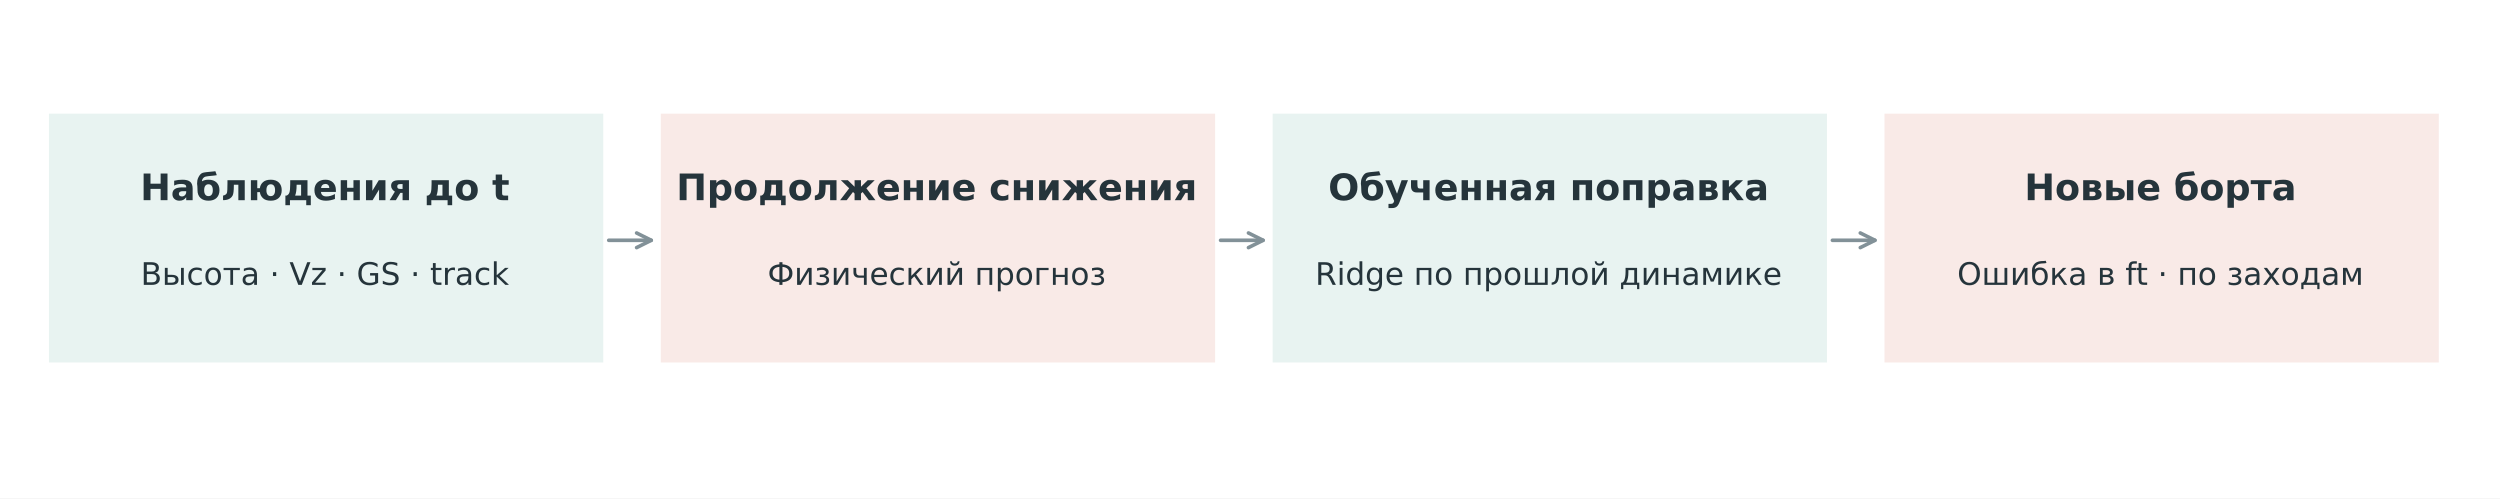
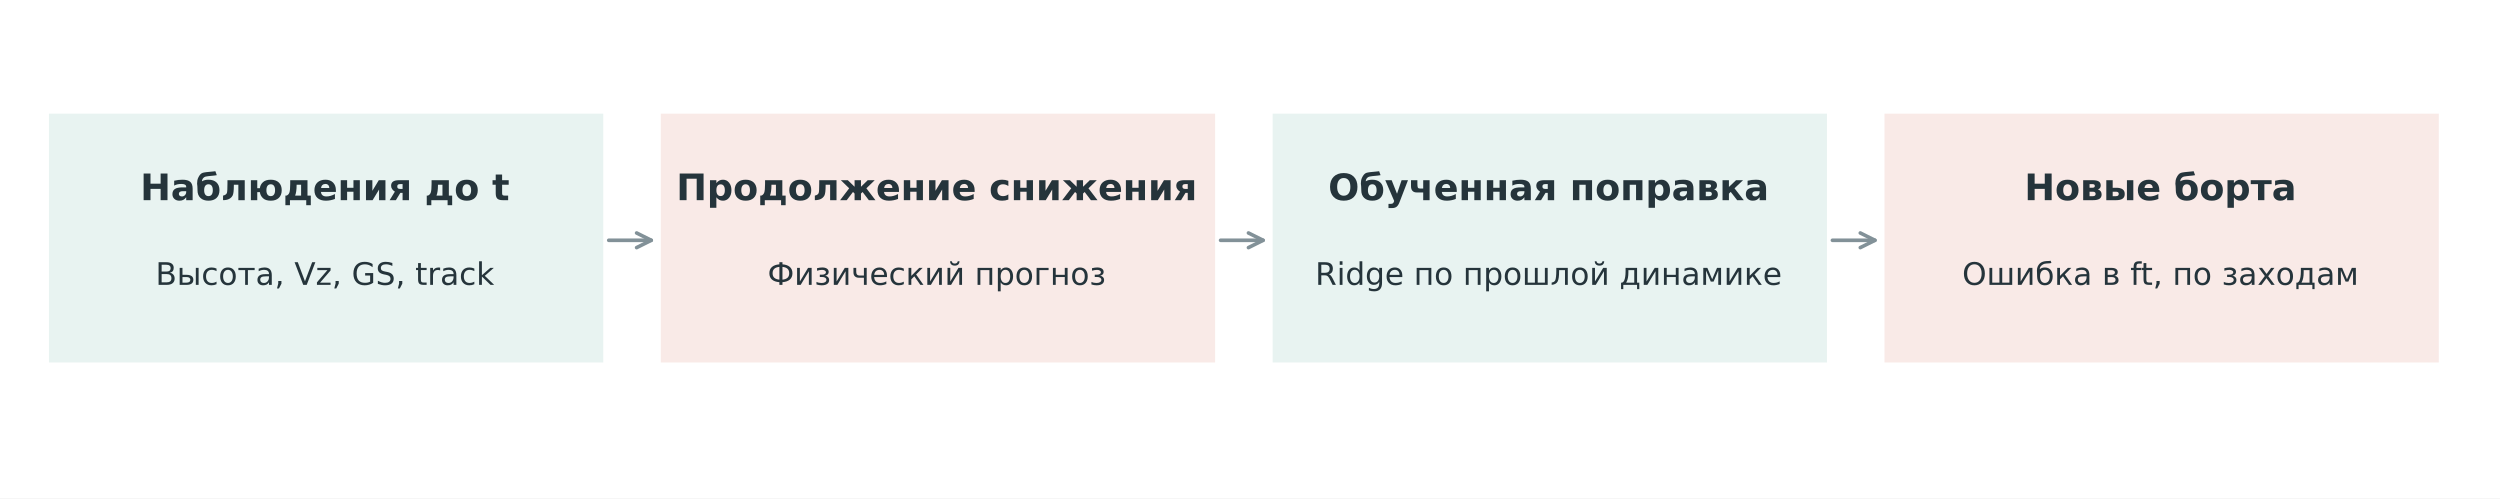
<svg xmlns="http://www.w3.org/2000/svg" xmlns:xlink="http://www.w3.org/1999/xlink" width="684pt" height="136.368pt" viewBox="0 0 684 136.368" version="1.1">
  <defs>
    <style type="text/css">*{stroke-linejoin: round; stroke-linecap: butt}</style>
  </defs>
  <g id="figure_1">
    <g id="patch_1">
      <path d="M 0 136.368 L 684 136.368 L 684 0 L 0 0 z " style="fill: #ffffff" />
    </g>
    <g id="axes_1">
      <g id="patch_2">
        <path d="M 13.896 98.676 L 164.556 98.676 L 164.556 31.594 L 13.896 31.594 z " clip-path="url(#p827871095e)" style="fill: #e8f3f1; stroke: #e8f3f1; stroke-linejoin: miter" />
      </g>
      <g id="patch_3">
        <path d="M 181.296 98.676 L 331.956 98.676 L 331.956 31.594 L 181.296 31.594 z " clip-path="url(#p827871095e)" style="fill: #f9eae7; stroke: #f9eae7; stroke-linejoin: miter" />
      </g>
      <g id="patch_4">
        <path d="M 348.696 98.676 L 499.356 98.676 L 499.356 31.594 L 348.696 31.594 z " clip-path="url(#p827871095e)" style="fill: #e8f3f1; stroke: #e8f3f1; stroke-linejoin: miter" />
      </g>
      <g id="patch_5">
        <path d="M 516.096 98.676 L 666.756 98.676 L 666.756 31.594 L 516.096 31.594 z " clip-path="url(#p827871095e)" style="fill: #f9eae7; stroke: #f9eae7; stroke-linejoin: miter" />
      </g>
      <g id="text_1">
        <g style="fill: #25343b" transform="translate(38.37557 54.76752) scale(0.1 -0.1)">
          <defs>
            <path id="DejaVuSans-Bold-3b1" d="M 588 4666 L 1791 4666 L 1791 2888 L 3566 2888 L 3566 4666 L 4769 4666 L 4769 0 L 3566 0 L 3566 1978 L 1791 1978 L 1791 0 L 588 0 L 588 4666 z " transform="scale(0.015625)" />
            <path id="DejaVuSans-Bold-3c4" d="M 2106 1575 Q 1756 1575 1579 1456 Q 1403 1338 1403 1106 Q 1403 894 1545 773 Q 1688 653 1941 653 Q 2256 653 2472 879 Q 2688 1106 2688 1447 L 2688 1575 L 2106 1575 z M 3816 1997 L 3816 0 L 2688 0 L 2688 519 Q 2463 200 2181 54 Q 1900 -91 1497 -91 Q 953 -91 614 226 Q 275 544 275 1050 Q 275 1666 698 1953 Q 1122 2241 2028 2241 L 2688 2241 L 2688 2328 Q 2688 2594 2478 2717 Q 2269 2841 1825 2841 Q 1466 2841 1156 2769 Q 847 2697 581 2553 L 581 3406 Q 941 3494 1303 3539 Q 1666 3584 2028 3584 Q 2975 3584 3395 3211 Q 3816 2838 3816 1997 z " transform="scale(0.015625)" />
            <path id="DejaVuSans-Bold-3c5" d="M 344 1941 L 322 2463 Q 275 2672 275 2881 Q 275 3494 456 3894 Q 791 4631 1238 4781 Q 1606 4909 3141 5031 Q 3297 5044 3475 5072 L 3725 4378 Q 3488 4316 2269 4209 Q 1734 4163 1516 4013 Q 1153 3766 1125 3300 Q 1584 3584 2275 3584 Q 3178 3584 3686 3096 Q 4194 2609 4194 1747 Q 4194 884 3687 396 Q 3181 -91 2275 -91 Q 1369 -91 858 396 Q 347 884 347 1747 Q 347 1866 344 1941 z M 2272 2784 Q 1903 2784 1708 2517 Q 1513 2250 1513 1747 Q 1513 1244 1708 976 Q 1903 709 2272 709 Q 2641 709 2834 976 Q 3028 1244 3028 1747 Q 3028 2250 2834 2517 Q 2641 2784 2272 2784 z " transform="scale(0.015625)" />
            <path id="DejaVuSans-Bold-3cf" d="M 353 0 L 353 800 Q 906 913 1031 1278 Q 1125 1556 1125 2928 L 1125 3500 L 4150 3500 L 4150 0 L 3031 0 L 3031 2700 L 2244 2700 L 2244 2584 Q 2244 1213 2028 813 Q 1591 0 353 0 z " transform="scale(0.015625)" />
            <path id="DejaVuSans-Bold-3e2" d="M 538 3500 L 1656 3500 L 1656 2097 L 2113 2097 Q 2175 2697 2644 3141 Q 3113 3584 4019 3584 Q 4922 3584 5430 3096 Q 5938 2609 5938 1747 Q 5938 884 5430 396 Q 4922 -91 4019 -91 Q 3113 -91 2644 356 Q 2178 806 2116 1406 L 1656 1406 L 1656 0 L 538 0 L 538 3500 z M 4019 2784 Q 3647 2784 3451 2517 Q 3256 2250 3256 1747 Q 3256 1244 3451 976 Q 3647 709 4019 709 Q 4384 709 4578 976 Q 4772 1244 4772 1747 Q 4772 2250 4578 2517 Q 4384 2784 4019 2784 z " transform="scale(0.015625)" />
            <path id="DejaVuSans-Bold-3c8" d="M 547 800 Q 903 919 1053 1314 Q 1203 1709 1203 2838 L 1203 3500 L 4228 3500 L 4228 800 L 4809 800 L 4809 -884 L 4009 -884 L 4009 0 L 1159 0 L 1159 -884 L 359 -884 L 359 800 L 547 800 z M 3109 2700 L 2322 2700 L 2322 2603 Q 2322 1456 2063 800 L 3109 800 L 3109 2700 z " transform="scale(0.015625)" />
            <path id="DejaVuSans-Bold-3c9" d="M 4031 1759 L 4031 1441 L 1416 1441 Q 1456 1047 1700 850 Q 1944 653 2381 653 Q 2734 653 3104 758 Q 3475 863 3866 1075 L 3866 213 Q 3469 63 3072 -14 Q 2675 -91 2278 -91 Q 1328 -91 801 392 Q 275 875 275 1747 Q 275 2603 792 3093 Q 1309 3584 2216 3584 Q 3041 3584 3536 3087 Q 4031 2591 4031 1759 z M 2881 2131 Q 2881 2450 2695 2645 Q 2509 2841 2209 2841 Q 1884 2841 1681 2658 Q 1478 2475 1428 2131 L 2881 2131 z " transform="scale(0.015625)" />
            <path id="DejaVuSans-Bold-3d1" d="M 538 3500 L 1656 3500 L 1656 2169 L 2766 2169 L 2766 3500 L 3884 3500 L 3884 0 L 2766 0 L 2766 1478 L 1656 1478 L 1656 0 L 538 0 L 538 3500 z " transform="scale(0.015625)" />
            <path id="DejaVuSans-Bold-3cc" d="M 3947 3500 L 3947 0 L 2828 0 L 2828 1863 L 1700 0 L 538 0 L 538 3500 L 1656 3500 L 1656 1638 L 2784 3500 L 3947 3500 z " transform="scale(0.015625)" />
            <path id="DejaVuSans-Bold-3e3" d="M 1528 2394 Q 1528 2169 1651 2069 Q 1775 1969 2059 1969 L 2463 1969 L 2463 2816 L 2059 2816 Q 1775 2816 1651 2719 Q 1528 2622 1528 2394 z M 197 0 L 1113 1497 Q 847 1650 650 1917 Q 453 2184 453 2516 Q 453 3013 789 3256 Q 1125 3500 1878 3500 L 3581 3500 L 3581 0 L 2463 0 L 2463 1278 L 2069 1278 L 1288 0 L 197 0 z " transform="scale(0.015625)" />
            <path id="DejaVuSans-Bold-3" transform="scale(0.015625)" />
            <path id="DejaVuSans-Bold-3d2" d="M 2203 2784 Q 1831 2784 1636 2517 Q 1441 2250 1441 1747 Q 1441 1244 1636 976 Q 1831 709 2203 709 Q 2569 709 2762 976 Q 2956 1244 2956 1747 Q 2956 2250 2762 2517 Q 2569 2784 2203 2784 z M 2203 3584 Q 3106 3584 3614 3096 Q 4122 2609 4122 1747 Q 4122 884 3614 396 Q 3106 -91 2203 -91 Q 1297 -91 786 396 Q 275 884 275 1747 Q 275 2609 786 3096 Q 1297 3584 2203 3584 z " transform="scale(0.015625)" />
            <path id="DejaVuSans-Bold-57" d="M 1759 4494 L 1759 3500 L 2913 3500 L 2913 2700 L 1759 2700 L 1759 1216 Q 1759 972 1856 886 Q 1953 800 2241 800 L 2816 800 L 2816 0 L 1856 0 Q 1194 0 917 276 Q 641 553 641 1216 L 641 2700 L 84 2700 L 84 3500 L 641 3500 L 641 4494 L 1759 4494 z " transform="scale(0.015625)" />
          </defs>
          <use xlink:href="#DejaVuSans-Bold-3b1" />
          <use xlink:href="#DejaVuSans-Bold-3c4" transform="translate(83.6875 0)" />
          <use xlink:href="#DejaVuSans-Bold-3c5" transform="translate(151.1719 0)" />
          <use xlink:href="#DejaVuSans-Bold-3cf" transform="translate(221 0)" />
          <use xlink:href="#DejaVuSans-Bold-3e2" transform="translate(294.25 0)" />
          <use xlink:href="#DejaVuSans-Bold-3c8" transform="translate(391.4688 0)" />
          <use xlink:href="#DejaVuSans-Bold-3c9" transform="translate(472.2344 0)" />
          <use xlink:href="#DejaVuSans-Bold-3d1" transform="translate(540.0625 0)" />
          <use xlink:href="#DejaVuSans-Bold-3cc" transform="translate(609.1562 0)" />
          <use xlink:href="#DejaVuSans-Bold-3e3" transform="translate(679.2188 0)" />
          <use xlink:href="#DejaVuSans-Bold-3" transform="translate(743.4219 0)" />
          <use xlink:href="#DejaVuSans-Bold-3c8" transform="translate(778.2344 0)" />
          <use xlink:href="#DejaVuSans-Bold-3d2" transform="translate(859 0)" />
          <use xlink:href="#DejaVuSans-Bold-3" transform="translate(927.7031 0)" />
          <use xlink:href="#DejaVuSans-Bold-57" transform="translate(962.5156 0)" />
        </g>
      </g>
      <g id="text_2">
-         <g style="fill: #25343b" transform="translate(38.50147 77.94144) scale(0.085 -0.085)">
+         <g style="fill: #25343b" transform="translate(42.55358 77.94144) scale(0.085 -0.085)">
          <defs>
            <path id="DejaVuSans-3a6" d="M 1259 2228 L 1259 519 L 2272 519 Q 2781 519 3026 730 Q 3272 941 3272 1375 Q 3272 1813 3026 2020 Q 2781 2228 2272 2228 L 1259 2228 z M 1259 4147 L 1259 2741 L 2194 2741 Q 2656 2741 2882 2914 Q 3109 3088 3109 3444 Q 3109 3797 2882 3972 Q 2656 4147 2194 4147 L 1259 4147 z M 628 4666 L 2241 4666 Q 2963 4666 3353 4366 Q 3744 4066 3744 3513 Q 3744 3084 3544 2831 Q 3344 2578 2956 2516 Q 3422 2416 3680 2098 Q 3938 1781 3938 1306 Q 3938 681 3513 340 Q 3088 0 2303 0 L 628 0 L 628 4666 z " transform="scale(0.015625)" />
            <path id="DejaVuSans-3df" d="M 3909 3500 L 4484 3500 L 4484 0 L 3909 0 L 3909 3500 z M 4197 3584 L 4197 3584 z M 2781 1038 Q 2781 1319 2576 1466 Q 2372 1613 1978 1613 L 1159 1613 L 1159 459 L 1978 459 Q 2372 459 2576 607 Q 2781 756 2781 1038 z M 581 3500 L 1159 3500 L 1159 2072 L 2003 2072 Q 2672 2072 3033 1817 Q 3394 1563 3394 1038 Q 3394 513 3033 256 Q 2672 0 2003 0 L 581 0 L 581 3500 z " transform="scale(0.015625)" />
            <path id="DejaVuSans-3d5" d="M 3122 3366 L 3122 2828 Q 2878 2963 2633 3030 Q 2388 3097 2138 3097 Q 1578 3097 1268 2742 Q 959 2388 959 1747 Q 959 1106 1268 751 Q 1578 397 2138 397 Q 2388 397 2633 464 Q 2878 531 3122 666 L 3122 134 Q 2881 22 2623 -34 Q 2366 -91 2075 -91 Q 1284 -91 818 406 Q 353 903 353 1747 Q 353 2603 823 3093 Q 1294 3584 2113 3584 Q 2378 3584 2631 3529 Q 2884 3475 3122 3366 z " transform="scale(0.015625)" />
            <path id="DejaVuSans-3d2" d="M 1959 3097 Q 1497 3097 1228 2736 Q 959 2375 959 1747 Q 959 1119 1226 758 Q 1494 397 1959 397 Q 2419 397 2687 759 Q 2956 1122 2956 1747 Q 2956 2369 2687 2733 Q 2419 3097 1959 3097 z M 1959 3584 Q 2709 3584 3137 3096 Q 3566 2609 3566 1747 Q 3566 888 3137 398 Q 2709 -91 1959 -91 Q 1206 -91 779 398 Q 353 888 353 1747 Q 353 2609 779 3096 Q 1206 3584 1959 3584 z " transform="scale(0.015625)" />
            <path id="DejaVuSans-3d6" d="M 188 3500 L 3541 3500 L 3541 3041 L 2147 3041 L 2147 0 L 1581 0 L 1581 3041 L 188 3041 L 188 3500 z " transform="scale(0.015625)" />
            <path id="DejaVuSans-3c4" d="M 2194 1759 Q 1497 1759 1228 1600 Q 959 1441 959 1056 Q 959 750 1161 570 Q 1363 391 1709 391 Q 2188 391 2477 730 Q 2766 1069 2766 1631 L 2766 1759 L 2194 1759 z M 3341 1997 L 3341 0 L 2766 0 L 2766 531 Q 2569 213 2275 61 Q 1981 -91 1556 -91 Q 1019 -91 701 211 Q 384 513 384 1019 Q 384 1609 779 1909 Q 1175 2209 1959 2209 L 2766 2209 L 2766 2266 Q 2766 2663 2505 2880 Q 2244 3097 1772 3097 Q 1472 3097 1187 3025 Q 903 2953 641 2809 L 641 3341 Q 956 3463 1253 3523 Q 1550 3584 1831 3584 Q 2591 3584 2966 3190 Q 3341 2797 3341 1997 z " transform="scale(0.015625)" />
+             <path id="DejaVuSans-f" d="M 750 794 L 1409 794 L 1409 256 L 897 -744 L 494 -744 L 750 256 L 750 794 z " transform="scale(0.015625)" />
            <path id="DejaVuSans-3" transform="scale(0.015625)" />
-             <path id="DejaVuSans-79" d="M 684 2619 L 1344 2619 L 1344 1825 L 684 1825 L 684 2619 z " transform="scale(0.015625)" />
            <path id="DejaVuSans-39" d="M 1831 0 L 50 4666 L 709 4666 L 2188 738 L 3669 4666 L 4325 4666 L 2547 0 L 1831 0 z " transform="scale(0.015625)" />
            <path id="DejaVuSans-5d" d="M 353 3500 L 3084 3500 L 3084 2975 L 922 459 L 3084 459 L 3084 0 L 275 0 L 275 525 L 2438 3041 L 353 3041 L 353 3500 z " transform="scale(0.015625)" />
            <path id="DejaVuSans-2a" d="M 3809 666 L 3809 1919 L 2778 1919 L 2778 2438 L 4434 2438 L 4434 434 Q 4069 175 3628 42 Q 3188 -91 2688 -91 Q 1594 -91 976 548 Q 359 1188 359 2328 Q 359 3472 976 4111 Q 1594 4750 2688 4750 Q 3144 4750 3555 4637 Q 3966 4525 4313 4306 L 4313 3634 Q 3963 3931 3569 4081 Q 3175 4231 2741 4231 Q 1884 4231 1454 3753 Q 1025 3275 1025 2328 Q 1025 1384 1454 906 Q 1884 428 2741 428 Q 3075 428 3337 486 Q 3600 544 3809 666 z " transform="scale(0.015625)" />
            <path id="DejaVuSans-36" d="M 3425 4513 L 3425 3897 Q 3066 4069 2747 4153 Q 2428 4238 2131 4238 Q 1616 4238 1336 4038 Q 1056 3838 1056 3469 Q 1056 3159 1242 3001 Q 1428 2844 1947 2747 L 2328 2669 Q 3034 2534 3370 2195 Q 3706 1856 3706 1288 Q 3706 609 3251 259 Q 2797 -91 1919 -91 Q 1588 -91 1214 -16 Q 841 59 441 206 L 441 856 Q 825 641 1194 531 Q 1563 422 1919 422 Q 2459 422 2753 634 Q 3047 847 3047 1241 Q 3047 1584 2836 1778 Q 2625 1972 2144 2069 L 1759 2144 Q 1053 2284 737 2584 Q 422 2884 422 3419 Q 422 4038 858 4394 Q 1294 4750 2059 4750 Q 2388 4750 2728 4690 Q 3069 4631 3425 4513 z " transform="scale(0.015625)" />
            <path id="DejaVuSans-57" d="M 1172 4494 L 1172 3500 L 2356 3500 L 2356 3053 L 1172 3053 L 1172 1153 Q 1172 725 1289 603 Q 1406 481 1766 481 L 2356 481 L 2356 0 L 1766 0 Q 1100 0 847 248 Q 594 497 594 1153 L 594 3053 L 172 3053 L 172 3500 L 594 3500 L 594 4494 L 1172 4494 z " transform="scale(0.015625)" />
            <path id="DejaVuSans-55" d="M 2631 2963 Q 2534 3019 2420 3045 Q 2306 3072 2169 3072 Q 1681 3072 1420 2755 Q 1159 2438 1159 1844 L 1159 0 L 581 0 L 581 3500 L 1159 3500 L 1159 2956 Q 1341 3275 1631 3429 Q 1922 3584 2338 3584 Q 2397 3584 2469 3576 Q 2541 3569 2628 3553 L 2631 2963 z " transform="scale(0.015625)" />
            <path id="DejaVuSans-44" d="M 2194 1759 Q 1497 1759 1228 1600 Q 959 1441 959 1056 Q 959 750 1161 570 Q 1363 391 1709 391 Q 2188 391 2477 730 Q 2766 1069 2766 1631 L 2766 1759 L 2194 1759 z M 3341 1997 L 3341 0 L 2766 0 L 2766 531 Q 2569 213 2275 61 Q 1981 -91 1556 -91 Q 1019 -91 701 211 Q 384 513 384 1019 Q 384 1609 779 1909 Q 1175 2209 1959 2209 L 2766 2209 L 2766 2266 Q 2766 2663 2505 2880 Q 2244 3097 1772 3097 Q 1472 3097 1187 3025 Q 903 2953 641 2809 L 641 3341 Q 956 3463 1253 3523 Q 1550 3584 1831 3584 Q 2591 3584 2966 3190 Q 3341 2797 3341 1997 z " transform="scale(0.015625)" />
            <path id="DejaVuSans-46" d="M 3122 3366 L 3122 2828 Q 2878 2963 2633 3030 Q 2388 3097 2138 3097 Q 1578 3097 1268 2742 Q 959 2388 959 1747 Q 959 1106 1268 751 Q 1578 397 2138 397 Q 2388 397 2633 464 Q 2878 531 3122 666 L 3122 134 Q 2881 22 2623 -34 Q 2366 -91 2075 -91 Q 1284 -91 818 406 Q 353 903 353 1747 Q 353 2603 823 3093 Q 1294 3584 2113 3584 Q 2378 3584 2631 3529 Q 2884 3475 3122 3366 z " transform="scale(0.015625)" />
            <path id="DejaVuSans-4e" d="M 581 4863 L 1159 4863 L 1159 1991 L 2875 3500 L 3609 3500 L 1753 1863 L 3688 0 L 2938 0 L 1159 1709 L 1159 0 L 581 0 L 581 4863 z " transform="scale(0.015625)" />
          </defs>
          <use xlink:href="#DejaVuSans-3a6" />
          <use xlink:href="#DejaVuSans-3df" transform="translate(68.60938 0)" />
          <use xlink:href="#DejaVuSans-3d5" transform="translate(147.5625 0)" />
          <use xlink:href="#DejaVuSans-3d2" transform="translate(202.5469 0)" />
          <use xlink:href="#DejaVuSans-3d6" transform="translate(263.7344 0)" />
          <use xlink:href="#DejaVuSans-3c4" transform="translate(321.9844 0)" />
-           <use xlink:href="#DejaVuSans-3" transform="translate(383.2656 0)" />
-           <use xlink:href="#DejaVuSans-79" transform="translate(415.0469 0)" />
-           <use xlink:href="#DejaVuSans-3" transform="translate(446.8281 0)" />
-           <use xlink:href="#DejaVuSans-39" transform="translate(478.6094 0)" />
-           <use xlink:href="#DejaVuSans-5d" transform="translate(547.0156 0)" />
+           <use xlink:href="#DejaVuSans-f" transform="translate(383.2656 0)" />
+           <use xlink:href="#DejaVuSans-3" transform="translate(415.0469 0)" />
+           <use xlink:href="#DejaVuSans-39" transform="translate(446.8281 0)" />
+           <use xlink:href="#DejaVuSans-5d" transform="translate(515.2344 0)" />
+           <use xlink:href="#DejaVuSans-f" transform="translate(567.7188 0)" />
          <use xlink:href="#DejaVuSans-3" transform="translate(599.5 0)" />
-           <use xlink:href="#DejaVuSans-79" transform="translate(631.2812 0)" />
-           <use xlink:href="#DejaVuSans-3" transform="translate(663.0625 0)" />
-           <use xlink:href="#DejaVuSans-2a" transform="translate(694.8438 0)" />
-           <use xlink:href="#DejaVuSans-36" transform="translate(772.3281 0)" />
-           <use xlink:href="#DejaVuSans-3" transform="translate(835.8125 0)" />
-           <use xlink:href="#DejaVuSans-79" transform="translate(867.5938 0)" />
-           <use xlink:href="#DejaVuSans-3" transform="translate(899.375 0)" />
-           <use xlink:href="#DejaVuSans-57" transform="translate(931.1562 0)" />
-           <use xlink:href="#DejaVuSans-55" transform="translate(970.3594 0)" />
-           <use xlink:href="#DejaVuSans-44" transform="translate(1011.469 0)" />
-           <use xlink:href="#DejaVuSans-46" transform="translate(1072.75 0)" />
-           <use xlink:href="#DejaVuSans-4e" transform="translate(1127.734 0)" />
+           <use xlink:href="#DejaVuSans-2a" transform="translate(631.2812 0)" />
+           <use xlink:href="#DejaVuSans-36" transform="translate(708.7656 0)" />
+           <use xlink:href="#DejaVuSans-f" transform="translate(772.25 0)" />
+           <use xlink:href="#DejaVuSans-3" transform="translate(804.0312 0)" />
+           <use xlink:href="#DejaVuSans-57" transform="translate(835.8125 0)" />
+           <use xlink:href="#DejaVuSans-55" transform="translate(875.0156 0)" />
+           <use xlink:href="#DejaVuSans-44" transform="translate(916.125 0)" />
+           <use xlink:href="#DejaVuSans-46" transform="translate(977.4062 0)" />
+           <use xlink:href="#DejaVuSans-4e" transform="translate(1032.391 0)" />
        </g>
      </g>
      <g id="patch_6">
        <path d="M 166.555 65.745 Q 172.927 65.745 178.181 65.745 " style="fill: none; stroke: #829198; stroke-linecap: round" />
        <path d="M 174.181 63.745 L 178.181 65.745 L 174.181 67.745 " style="fill: none; stroke: #829198; stroke-linecap: round" />
      </g>
      <g id="text_3">
        <g style="fill: #25343b" transform="translate(185.0428 54.76752) scale(0.1 -0.1)">
          <defs>
            <path id="DejaVuSans-Bold-3b3" d="M 4769 4666 L 4769 0 L 3566 0 L 3566 3756 L 1791 3756 L 1791 0 L 588 0 L 588 4666 L 4769 4666 z " transform="scale(0.015625)" />
            <path id="DejaVuSans-Bold-3d4" d="M 1656 506 L 1656 -1331 L 538 -1331 L 538 3500 L 1656 3500 L 1656 2988 Q 1888 3294 2169 3439 Q 2450 3584 2816 3584 Q 3463 3584 3878 3070 Q 4294 2556 4294 1747 Q 4294 938 3878 423 Q 3463 -91 2816 -91 Q 2450 -91 2169 54 Q 1888 200 1656 506 z M 2400 2772 Q 2041 2772 1848 2508 Q 1656 2244 1656 1747 Q 1656 1250 1848 986 Q 2041 722 2400 722 Q 2759 722 2948 984 Q 3138 1247 3138 1747 Q 3138 2247 2948 2509 Q 2759 2772 2400 2772 z " transform="scale(0.015625)" />
            <path id="DejaVuSans-Bold-3ca" d="M 94 0 L 1678 2078 L 216 3500 L 1441 3500 L 2625 2347 L 2625 3500 L 3744 3500 L 3744 2347 L 4928 3500 L 6153 3500 L 4691 2078 L 6275 0 L 5119 0 L 4025 1431 L 3744 1159 L 3744 0 L 2625 0 L 2625 1159 L 2344 1431 L 1250 0 L 94 0 z " transform="scale(0.015625)" />
            <path id="DejaVuSans-Bold-3d5" d="M 3366 3391 L 3366 2478 Q 3138 2634 2908 2709 Q 2678 2784 2431 2784 Q 1963 2784 1702 2511 Q 1441 2238 1441 1747 Q 1441 1256 1702 982 Q 1963 709 2431 709 Q 2694 709 2930 787 Q 3166 866 3366 1019 L 3366 103 Q 3103 6 2833 -42 Q 2563 -91 2291 -91 Q 1344 -91 809 395 Q 275 881 275 1747 Q 275 2613 809 3098 Q 1344 3584 2291 3584 Q 2566 3584 2833 3536 Q 3100 3488 3366 3391 z " transform="scale(0.015625)" />
          </defs>
          <use xlink:href="#DejaVuSans-Bold-3b3" />
          <use xlink:href="#DejaVuSans-Bold-3d4" transform="translate(83.6875 0)" />
          <use xlink:href="#DejaVuSans-Bold-3d2" transform="translate(155.2656 0)" />
          <use xlink:href="#DejaVuSans-Bold-3c8" transform="translate(223.9688 0)" />
          <use xlink:href="#DejaVuSans-Bold-3d2" transform="translate(304.7344 0)" />
          <use xlink:href="#DejaVuSans-Bold-3cf" transform="translate(373.4375 0)" />
          <use xlink:href="#DejaVuSans-Bold-3ca" transform="translate(446.6875 0)" />
          <use xlink:href="#DejaVuSans-Bold-3c9" transform="translate(546.2031 0)" />
          <use xlink:href="#DejaVuSans-Bold-3d1" transform="translate(614.0312 0)" />
          <use xlink:href="#DejaVuSans-Bold-3cc" transform="translate(683.125 0)" />
          <use xlink:href="#DejaVuSans-Bold-3c9" transform="translate(753.1875 0)" />
          <use xlink:href="#DejaVuSans-Bold-3" transform="translate(821.0156 0)" />
          <use xlink:href="#DejaVuSans-Bold-3d5" transform="translate(855.8281 0)" />
          <use xlink:href="#DejaVuSans-Bold-3d1" transform="translate(915.1094 0)" />
          <use xlink:href="#DejaVuSans-Bold-3cc" transform="translate(984.2031 0)" />
          <use xlink:href="#DejaVuSans-Bold-3ca" transform="translate(1054.266 0)" />
          <use xlink:href="#DejaVuSans-Bold-3c9" transform="translate(1153.781 0)" />
          <use xlink:href="#DejaVuSans-Bold-3d1" transform="translate(1221.609 0)" />
          <use xlink:href="#DejaVuSans-Bold-3cc" transform="translate(1290.703 0)" />
          <use xlink:href="#DejaVuSans-Bold-3e3" transform="translate(1360.766 0)" />
        </g>
      </g>
      <g id="text_4">
        <g style="fill: #25343b" transform="translate(209.9961 77.94144) scale(0.085 -0.085)">
          <defs>
            <path id="DejaVuSans-3b8" d="M 2441 3706 Q 1763 3644 1403 3325 Q 1044 3006 1044 2391 Q 1044 1775 1403 1458 Q 1763 1141 2441 1078 L 2441 3706 z M 3075 1078 Q 3753 1141 4109 1458 Q 4466 1775 4466 2391 Q 4466 3006 4109 3325 Q 3753 3644 3075 3706 L 3075 1078 z M 2441 556 Q 1450 628 914 1095 Q 378 1563 378 2391 Q 378 3219 914 3689 Q 1450 4159 2441 4231 L 2441 4666 L 3075 4666 L 3075 4231 Q 4066 4159 4598 3692 Q 5131 3225 5131 2391 Q 5131 1563 4598 1095 Q 4066 628 3075 556 L 3075 0 L 2441 0 L 2441 556 z " transform="scale(0.015625)" />
            <path id="DejaVuSans-3cc" d="M 3578 3500 L 3578 0 L 3006 0 L 3006 2809 L 1319 0 L 581 0 L 581 3500 L 1153 3500 L 1153 697 L 2838 3500 L 3578 3500 z " transform="scale(0.015625)" />
            <path id="DejaVuSans-3cb" d="M 2206 1888 Q 2594 1813 2809 1584 Q 3025 1356 3025 1019 Q 3025 478 2622 193 Q 2219 -91 1475 -91 Q 1225 -91 961 -47 Q 697 -3 416 84 L 416 619 Q 638 503 903 445 Q 1169 388 1459 388 Q 1931 388 2195 563 Q 2459 738 2459 1019 Q 2459 1294 2225 1461 Q 1991 1628 1563 1628 L 1100 1628 L 1100 2103 L 1584 2103 Q 1947 2103 2158 2242 Q 2369 2381 2369 2600 Q 2369 2800 2151 2944 Q 1934 3088 1563 3088 Q 1341 3088 1089 3047 Q 838 3006 534 2916 L 534 3438 Q 841 3513 1106 3550 Q 1372 3588 1609 3588 Q 2222 3588 2576 3342 Q 2931 3097 2931 2656 Q 2931 2366 2743 2164 Q 2556 1963 2206 1888 z " transform="scale(0.015625)" />
            <path id="DejaVuSans-3db" d="M 2625 0 L 2625 1472 L 1553 1472 Q 1075 1472 756 1769 Q 469 2038 469 2613 L 469 3500 L 1044 3500 L 1044 2666 Q 1044 2300 1206 2116 Q 1372 1931 1697 1931 L 2625 1931 L 2625 3500 L 3200 3500 L 3200 0 L 2625 0 z " transform="scale(0.015625)" />
            <path id="DejaVuSans-3c9" d="M 3597 1894 L 3597 1613 L 953 1613 Q 991 1019 1311 708 Q 1631 397 2203 397 Q 2534 397 2845 478 Q 3156 559 3463 722 L 3463 178 Q 3153 47 2828 -22 Q 2503 -91 2169 -91 Q 1331 -91 842 396 Q 353 884 353 1716 Q 353 2575 817 3079 Q 1281 3584 2069 3584 Q 2775 3584 3186 3129 Q 3597 2675 3597 1894 z M 3022 2063 Q 3016 2534 2758 2815 Q 2500 3097 2075 3097 Q 1594 3097 1305 2825 Q 1016 2553 972 2059 L 3022 2063 z " transform="scale(0.015625)" />
            <path id="DejaVuSans-3ce" d="M 581 3500 L 1153 3500 L 1153 1856 L 2775 3500 L 3481 3500 L 2144 2147 L 3653 0 L 3009 0 L 1769 1766 L 1153 1141 L 1153 0 L 581 0 L 581 3500 z " transform="scale(0.015625)" />
            <path id="DejaVuSans-3cd" d="M 3578 3500 L 3578 0 L 3006 0 L 3006 2809 L 1319 0 L 581 0 L 581 3500 L 1153 3500 L 1153 697 L 2838 3500 L 3578 3500 z M 1103 4862 L 1472 4862 Q 1506 4628 1657 4510 Q 1809 4393 2081 4393 Q 2350 4393 2500 4509 Q 2650 4625 2690 4862 L 3059 4862 Q 3028 4415 2781 4190 Q 2534 3965 2081 3965 Q 1628 3965 1381 4190 Q 1134 4415 1103 4862 z " transform="scale(0.015625)" />
            <path id="DejaVuSans-3d3" d="M 3603 3500 L 3603 0 L 3025 0 L 3025 3041 L 1159 3041 L 1159 0 L 581 0 L 581 3500 L 3603 3500 z " transform="scale(0.015625)" />
            <path id="DejaVuSans-3d4" d="M 1159 525 L 1159 -1331 L 581 -1331 L 581 3500 L 1159 3500 L 1159 2969 Q 1341 3281 1617 3432 Q 1894 3584 2278 3584 Q 2916 3584 3314 3078 Q 3713 2572 3713 1747 Q 3713 922 3314 415 Q 2916 -91 2278 -91 Q 1894 -91 1617 61 Q 1341 213 1159 525 z M 3116 1747 Q 3116 2381 2855 2742 Q 2594 3103 2138 3103 Q 1681 3103 1420 2742 Q 1159 2381 1159 1747 Q 1159 1113 1420 752 Q 1681 391 2138 391 Q 2594 391 2855 752 Q 3116 1113 3116 1747 z " transform="scale(0.015625)" />
            <path id="DejaVuSans-3c7" d="M 581 0 L 581 3500 L 3050 3500 L 3050 3041 L 1159 3041 L 1159 0 L 581 0 z " transform="scale(0.015625)" />
            <path id="DejaVuSans-3d1" d="M 581 3500 L 1159 3500 L 1159 2072 L 3025 2072 L 3025 3500 L 3603 3500 L 3603 0 L 3025 0 L 3025 1613 L 1159 1613 L 1159 0 L 581 0 L 581 3500 z " transform="scale(0.015625)" />
          </defs>
          <use xlink:href="#DejaVuSans-3b8" />
          <use xlink:href="#DejaVuSans-3cc" transform="translate(86.07812 0)" />
          <use xlink:href="#DejaVuSans-3cb" transform="translate(151.0625 0)" />
          <use xlink:href="#DejaVuSans-3cc" transform="translate(204.2344 0)" />
          <use xlink:href="#DejaVuSans-3db" transform="translate(269.2188 0)" />
          <use xlink:href="#DejaVuSans-3c9" transform="translate(328.2969 0)" />
          <use xlink:href="#DejaVuSans-3d5" transform="translate(389.8281 0)" />
          <use xlink:href="#DejaVuSans-3ce" transform="translate(444.8125 0)" />
          <use xlink:href="#DejaVuSans-3cc" transform="translate(505.2188 0)" />
          <use xlink:href="#DejaVuSans-3cd" transform="translate(570.2031 0)" />
          <use xlink:href="#DejaVuSans-3" transform="translate(635.1875 0)" />
          <use xlink:href="#DejaVuSans-3d3" transform="translate(666.9688 0)" />
          <use xlink:href="#DejaVuSans-3d4" transform="translate(732.3438 0)" />
          <use xlink:href="#DejaVuSans-3d2" transform="translate(795.8281 0)" />
          <use xlink:href="#DejaVuSans-3c7" transform="translate(857.0156 0)" />
          <use xlink:href="#DejaVuSans-3d1" transform="translate(909.5625 0)" />
          <use xlink:href="#DejaVuSans-3d2" transform="translate(974.9375 0)" />
          <use xlink:href="#DejaVuSans-3cb" transform="translate(1036.125 0)" />
        </g>
      </g>
      <g id="patch_7">
        <path d="M 333.955 65.745 Q 340.327 65.745 345.581 65.745 " style="fill: none; stroke: #829198; stroke-linecap: round" />
        <path d="M 341.581 63.745 L 345.581 65.745 L 341.581 67.745 " style="fill: none; stroke: #829198; stroke-linecap: round" />
      </g>
      <g id="text_5">
        <g style="fill: #25343b" transform="translate(363.4014 54.76752) scale(0.1 -0.1)">
          <defs>
            <path id="DejaVuSans-Bold-3b2" d="M 2719 3878 Q 2169 3878 1866 3472 Q 1563 3066 1563 2328 Q 1563 1594 1866 1187 Q 2169 781 2719 781 Q 3272 781 3575 1187 Q 3878 1594 3878 2328 Q 3878 3066 3575 3472 Q 3272 3878 2719 3878 z M 2719 4750 Q 3844 4750 4481 4106 Q 5119 3463 5119 2328 Q 5119 1197 4481 553 Q 3844 -91 2719 -91 Q 1597 -91 958 553 Q 319 1197 319 2328 Q 319 3463 958 4106 Q 1597 4750 2719 4750 z " transform="scale(0.015625)" />
            <path id="DejaVuSans-Bold-3d7" d="M 78 3500 L 1197 3500 L 2138 1125 L 2938 3500 L 4056 3500 L 2584 -331 Q 2363 -916 2067 -1148 Q 1772 -1381 1288 -1381 L 641 -1381 L 641 -647 L 991 -647 Q 1275 -647 1404 -556 Q 1534 -466 1606 -231 L 1638 -134 L 78 3500 z " transform="scale(0.015625)" />
            <path id="DejaVuSans-Bold-3db" d="M 2550 0 L 2550 1353 L 1400 1353 Q 931 1353 672 1629 Q 413 1906 413 2450 L 413 3500 L 1531 3500 L 1531 2878 Q 1531 2322 1622 2183 Q 1713 2044 1950 2044 L 2550 2044 L 2550 3500 L 3669 3500 L 3669 0 L 2550 0 z " transform="scale(0.015625)" />
            <path id="DejaVuSans-Bold-3d3" d="M 3884 3500 L 3884 0 L 2766 0 L 2766 2700 L 1656 2700 L 1656 0 L 538 0 L 538 3500 L 3884 3500 z " transform="scale(0.015625)" />
            <path id="DejaVuSans-Bold-3c6" d="M 2184 2181 Q 2378 2181 2478 2261 Q 2578 2341 2578 2497 Q 2578 2653 2478 2731 Q 2378 2809 2184 2809 L 1656 2809 L 1656 2181 L 2184 2181 z M 2222 700 Q 2469 700 2594 798 Q 2719 897 2719 1094 Q 2719 1288 2594 1384 Q 2469 1481 2222 1481 L 1656 1481 L 1656 700 L 2222 700 z M 538 3500 L 2141 3500 Q 2919 3500 3267 3279 Q 3616 3059 3616 2575 Q 3616 2319 3487 2139 Q 3359 1959 3119 1872 Q 3428 1788 3598 1561 Q 3769 1334 3769 1003 Q 3769 497 3403 248 Q 3038 0 2294 0 L 538 0 L 538 3500 z " transform="scale(0.015625)" />
            <path id="DejaVuSans-Bold-3ce" d="M 538 3500 L 1656 3500 L 1656 2316 L 2903 3500 L 4128 3500 L 2634 2078 L 4250 0 L 3094 0 L 1972 1447 L 1656 1147 L 1656 0 L 538 0 L 538 3500 z " transform="scale(0.015625)" />
          </defs>
          <use xlink:href="#DejaVuSans-Bold-3b2" />
          <use xlink:href="#DejaVuSans-Bold-3c5" transform="translate(85.01562 0)" />
          <use xlink:href="#DejaVuSans-Bold-3d7" transform="translate(154.8438 0)" />
          <use xlink:href="#DejaVuSans-Bold-3db" transform="translate(220.0312 0)" />
          <use xlink:href="#DejaVuSans-Bold-3c9" transform="translate(288.6875 0)" />
          <use xlink:href="#DejaVuSans-Bold-3d1" transform="translate(356.5156 0)" />
          <use xlink:href="#DejaVuSans-Bold-3d1" transform="translate(425.6094 0)" />
          <use xlink:href="#DejaVuSans-Bold-3c4" transform="translate(494.7031 0)" />
          <use xlink:href="#DejaVuSans-Bold-3e3" transform="translate(562.1875 0)" />
          <use xlink:href="#DejaVuSans-Bold-3" transform="translate(626.3906 0)" />
          <use xlink:href="#DejaVuSans-Bold-3d3" transform="translate(661.2031 0)" />
          <use xlink:href="#DejaVuSans-Bold-3d2" transform="translate(730.2969 0)" />
          <use xlink:href="#DejaVuSans-Bold-3d3" transform="translate(799 0)" />
          <use xlink:href="#DejaVuSans-Bold-3d4" transform="translate(868.0938 0)" />
          <use xlink:href="#DejaVuSans-Bold-3c4" transform="translate(939.6719 0)" />
          <use xlink:href="#DejaVuSans-Bold-3c6" transform="translate(1007.156 0)" />
          <use xlink:href="#DejaVuSans-Bold-3ce" transform="translate(1070.438 0)" />
          <use xlink:href="#DejaVuSans-Bold-3c4" transform="translate(1138.312 0)" />
        </g>
      </g>
      <g id="text_6">
        <g style="fill: #25343b" transform="translate(359.8369 77.94144) scale(0.085 -0.085)">
          <defs>
            <path id="DejaVuSans-35" d="M 2841 2188 Q 3044 2119 3236 1894 Q 3428 1669 3622 1275 L 4263 0 L 3584 0 L 2988 1197 Q 2756 1666 2539 1819 Q 2322 1972 1947 1972 L 1259 1972 L 1259 0 L 628 0 L 628 4666 L 2053 4666 Q 2853 4666 3247 4331 Q 3641 3997 3641 3322 Q 3641 2881 3436 2590 Q 3231 2300 2841 2188 z M 1259 4147 L 1259 2491 L 2053 2491 Q 2509 2491 2742 2702 Q 2975 2913 2975 3322 Q 2975 3731 2742 3939 Q 2509 4147 2053 4147 L 1259 4147 z " transform="scale(0.015625)" />
            <path id="DejaVuSans-4c" d="M 603 3500 L 1178 3500 L 1178 0 L 603 0 L 603 3500 z M 603 4863 L 1178 4863 L 1178 4134 L 603 4134 L 603 4863 z " transform="scale(0.015625)" />
            <path id="DejaVuSans-47" d="M 2906 2969 L 2906 4863 L 3481 4863 L 3481 0 L 2906 0 L 2906 525 Q 2725 213 2448 61 Q 2172 -91 1784 -91 Q 1150 -91 751 415 Q 353 922 353 1747 Q 353 2572 751 3078 Q 1150 3584 1784 3584 Q 2172 3584 2448 3432 Q 2725 3281 2906 2969 z M 947 1747 Q 947 1113 1208 752 Q 1469 391 1925 391 Q 2381 391 2643 752 Q 2906 1113 2906 1747 Q 2906 2381 2643 2742 Q 2381 3103 1925 3103 Q 1469 3103 1208 2742 Q 947 2381 947 1747 z " transform="scale(0.015625)" />
            <path id="DejaVuSans-4a" d="M 2906 1791 Q 2906 2416 2648 2759 Q 2391 3103 1925 3103 Q 1463 3103 1205 2759 Q 947 2416 947 1791 Q 947 1169 1205 825 Q 1463 481 1925 481 Q 2391 481 2648 825 Q 2906 1169 2906 1791 z M 3481 434 Q 3481 -459 3084 -895 Q 2688 -1331 1869 -1331 Q 1566 -1331 1297 -1286 Q 1028 -1241 775 -1147 L 775 -588 Q 1028 -725 1275 -790 Q 1522 -856 1778 -856 Q 2344 -856 2625 -561 Q 2906 -266 2906 331 L 2906 616 Q 2728 306 2450 153 Q 2172 0 1784 0 Q 1141 0 747 490 Q 353 981 353 1791 Q 353 2603 747 3093 Q 1141 3584 1784 3584 Q 2172 3584 2450 3431 Q 2728 3278 2906 2969 L 2906 3500 L 3481 3500 L 3481 434 z " transform="scale(0.015625)" />
            <path id="DejaVuSans-48" d="M 3597 1894 L 3597 1613 L 953 1613 Q 991 1019 1311 708 Q 1631 397 2203 397 Q 2534 397 2845 478 Q 3156 559 3463 722 L 3463 178 Q 3153 47 2828 -22 Q 2503 -91 2169 -91 Q 1331 -91 842 396 Q 353 884 353 1716 Q 353 2575 817 3079 Q 1281 3584 2069 3584 Q 2775 3584 3186 3129 Q 3597 2675 3597 1894 z M 3022 2063 Q 3016 2534 2758 2815 Q 2500 3097 2075 3097 Q 1594 3097 1305 2825 Q 1016 2553 972 2059 L 3022 2063 z " transform="scale(0.015625)" />
            <path id="DejaVuSans-3dc" d="M 3216 459 L 4697 459 L 4697 3500 L 5275 3500 L 5275 0 L 581 0 L 581 3500 L 1159 3500 L 1159 459 L 2638 459 L 2638 3500 L 3216 3500 L 3216 459 z " transform="scale(0.015625)" />
            <path id="DejaVuSans-3cf" d="M 238 0 L 238 478 Q 806 566 981 959 Q 1194 1513 1194 2928 L 1194 3500 L 3559 3500 L 3559 0 L 2984 0 L 2984 3041 L 1769 3041 L 1769 2694 Q 1769 1344 1494 738 Q 1200 91 238 0 z " transform="scale(0.015625)" />
            <path id="DejaVuSans-3c8" d="M 1384 459 L 3053 459 L 3053 3041 L 1844 3041 L 1844 2603 Q 1844 1316 1475 628 L 1384 459 z M 550 459 Q 834 584 959 850 Q 1266 1509 1266 2838 L 1266 3500 L 3631 3500 L 3631 459 L 4091 459 L 4091 -884 L 3631 -884 L 3631 0 L 794 0 L 794 -884 L 334 -884 L 334 459 L 550 459 z " transform="scale(0.015625)" />
            <path id="DejaVuSans-3d0" d="M 581 3500 L 1422 3500 L 2416 1156 L 3413 3500 L 4247 3500 L 4247 0 L 3669 0 L 3669 2950 L 2703 672 L 2128 672 L 1159 2950 L 1159 0 L 581 0 L 581 3500 z " transform="scale(0.015625)" />
          </defs>
          <use xlink:href="#DejaVuSans-35" />
          <use xlink:href="#DejaVuSans-4c" transform="translate(69.48438 0)" />
          <use xlink:href="#DejaVuSans-47" transform="translate(97.26562 0)" />
          <use xlink:href="#DejaVuSans-4a" transform="translate(160.75 0)" />
          <use xlink:href="#DejaVuSans-48" transform="translate(224.2344 0)" />
          <use xlink:href="#DejaVuSans-3" transform="translate(285.7656 0)" />
          <use xlink:href="#DejaVuSans-3d3" transform="translate(317.5469 0)" />
          <use xlink:href="#DejaVuSans-3d2" transform="translate(382.9219 0)" />
          <use xlink:href="#DejaVuSans-3" transform="translate(444.1094 0)" />
          <use xlink:href="#DejaVuSans-3d3" transform="translate(475.8906 0)" />
          <use xlink:href="#DejaVuSans-3d4" transform="translate(541.2656 0)" />
          <use xlink:href="#DejaVuSans-3d2" transform="translate(604.75 0)" />
          <use xlink:href="#DejaVuSans-3dc" transform="translate(665.9375 0)" />
          <use xlink:href="#DejaVuSans-3cf" transform="translate(757.4375 0)" />
          <use xlink:href="#DejaVuSans-3d2" transform="translate(821.3594 0)" />
          <use xlink:href="#DejaVuSans-3cd" transform="translate(882.5469 0)" />
          <use xlink:href="#DejaVuSans-3" transform="translate(947.5312 0)" />
          <use xlink:href="#DejaVuSans-3c8" transform="translate(979.3125 0)" />
          <use xlink:href="#DejaVuSans-3cc" transform="translate(1048.453 0)" />
          <use xlink:href="#DejaVuSans-3d1" transform="translate(1113.438 0)" />
          <use xlink:href="#DejaVuSans-3c4" transform="translate(1178.812 0)" />
          <use xlink:href="#DejaVuSans-3d0" transform="translate(1240.094 0)" />
          <use xlink:href="#DejaVuSans-3cc" transform="translate(1315.531 0)" />
          <use xlink:href="#DejaVuSans-3ce" transform="translate(1380.516 0)" />
          <use xlink:href="#DejaVuSans-3c9" transform="translate(1440.922 0)" />
        </g>
      </g>
      <g id="patch_8">
        <path d="M 501.355 65.745 Q 507.727 65.745 512.981 65.745 " style="fill: none; stroke: #829198; stroke-linecap: round" />
        <path d="M 508.981 63.745 L 512.981 65.745 L 508.981 67.745 " style="fill: none; stroke: #829198; stroke-linecap: round" />
      </g>
      <g id="text_7">
        <g style="fill: #25343b" transform="translate(553.8764 54.76752) scale(0.1 -0.1)">
          <defs>
            <path id="DejaVuSans-Bold-3df" d="M 4151 3500 L 5269 3500 L 5269 0 L 4151 0 L 4151 3500 z M 2719 1094 Q 2719 1291 2594 1388 Q 2472 1481 2222 1481 L 1656 1481 L 1656 700 L 2222 700 Q 2469 700 2594 800 Q 2719 897 2719 1094 z M 538 3500 L 1656 3500 L 1656 2172 L 2291 2172 Q 3000 2172 3381 1913 Q 3766 1650 3766 1081 Q 3766 513 3381 256 Q 3000 0 2291 0 L 538 0 L 538 3500 z " transform="scale(0.015625)" />
            <path id="DejaVuSans-Bold-3d6" d="M 25 3500 L 3681 3500 L 3681 2809 L 2413 2809 L 2413 0 L 1297 0 L 1297 2809 L 25 2809 L 25 3500 z " transform="scale(0.015625)" />
          </defs>
          <use xlink:href="#DejaVuSans-Bold-3b1" />
          <use xlink:href="#DejaVuSans-Bold-3d2" transform="translate(83.6875 0)" />
          <use xlink:href="#DejaVuSans-Bold-3c6" transform="translate(152.3906 0)" />
          <use xlink:href="#DejaVuSans-Bold-3df" transform="translate(215.6719 0)" />
          <use xlink:href="#DejaVuSans-Bold-3c9" transform="translate(306.1094 0)" />
          <use xlink:href="#DejaVuSans-Bold-3" transform="translate(373.9375 0)" />
          <use xlink:href="#DejaVuSans-Bold-3c5" transform="translate(408.75 0)" />
          <use xlink:href="#DejaVuSans-Bold-3d2" transform="translate(478.5781 0)" />
          <use xlink:href="#DejaVuSans-Bold-3d4" transform="translate(547.2812 0)" />
          <use xlink:href="#DejaVuSans-Bold-3d6" transform="translate(618.8594 0)" />
          <use xlink:href="#DejaVuSans-Bold-3c4" transform="translate(676.8125 0)" />
        </g>
      </g>
      <g id="text_8">
-         <g style="fill: #25343b" transform="translate(535.4972 77.94144) scale(0.085 -0.085)">
+         <g style="fill: #25343b" transform="translate(536.8479 77.94144) scale(0.085 -0.085)">
          <defs>
            <path id="DejaVuSans-3b2" d="M 2522 4238 Q 1834 4238 1429 3725 Q 1025 3213 1025 2328 Q 1025 1447 1429 934 Q 1834 422 2522 422 Q 3209 422 3611 934 Q 4013 1447 4013 2328 Q 4013 3213 3611 3725 Q 3209 4238 2522 4238 z M 2522 4750 Q 3503 4750 4090 4092 Q 4678 3434 4678 2328 Q 4678 1225 4090 567 Q 3503 -91 2522 -91 Q 1538 -91 948 565 Q 359 1222 359 2328 Q 359 3434 948 4092 Q 1538 4750 2522 4750 z " transform="scale(0.015625)" />
            <path id="DejaVuSans-3c5" d="M 1991 3584 Q 2741 3584 3169 3096 Q 3597 2609 3597 1747 Q 3597 888 3169 398 Q 2741 -91 1991 -91 Q 1238 -91 822 384 Q 406 859 384 1747 L 366 2463 Q 350 2834 350 2963 Q 350 3463 531 3831 Q 816 4409 1308 4659 Q 1800 4909 2625 4916 Q 3006 4919 3175 4972 L 3334 4516 Q 3181 4453 3041 4450 L 2259 4397 Q 1866 4369 1628 4231 Q 1006 3866 947 3388 L 925 3213 Q 1331 3584 1991 3584 z M 1991 3097 Q 1528 3097 1259 2736 Q 991 2375 991 1747 Q 991 1119 1258 758 Q 1525 397 1991 397 Q 2450 397 2719 759 Q 2988 1122 2988 1747 Q 2988 2369 2719 2733 Q 2450 3097 1991 3097 z " transform="scale(0.015625)" />
            <path id="DejaVuSans-3c6" d="M 1156 1613 L 1156 459 L 1975 459 Q 2369 459 2575 607 Q 2781 756 2781 1038 Q 2781 1319 2575 1466 Q 2369 1613 1975 1613 L 1156 1613 z M 1156 3041 L 1156 2072 L 1913 2072 Q 2238 2072 2444 2201 Q 2650 2331 2650 2563 Q 2650 2794 2444 2917 Q 2238 3041 1913 3041 L 1156 3041 z M 581 3500 L 1950 3500 Q 2566 3500 2897 3275 Q 3228 3050 3228 2634 Q 3228 2313 3059 2123 Q 2891 1934 2559 1888 Q 2956 1813 3175 1575 Q 3394 1338 3394 981 Q 3394 513 3033 256 Q 2672 0 2003 0 L 581 0 L 581 3500 z " transform="scale(0.015625)" />
            <path id="DejaVuSans-49" d="M 2375 4863 L 2375 4384 L 1825 4384 Q 1516 4384 1395 4259 Q 1275 4134 1275 3809 L 1275 3500 L 2222 3500 L 2222 3053 L 1275 3053 L 1275 0 L 697 0 L 697 3053 L 147 3053 L 147 3500 L 697 3500 L 697 3744 Q 697 4328 969 4595 Q 1241 4863 1831 4863 L 2375 4863 z " transform="scale(0.015625)" />
            <path id="DejaVuSans-3d9" d="M 3513 3500 L 2247 1797 L 3578 0 L 2900 0 L 1881 1375 L 863 0 L 184 0 L 1544 1831 L 300 3500 L 978 3500 L 1906 2253 L 2834 3500 L 3513 3500 z " transform="scale(0.015625)" />
          </defs>
          <use xlink:href="#DejaVuSans-3b2" />
          <use xlink:href="#DejaVuSans-3dc" transform="translate(78.71875 0)" />
          <use xlink:href="#DejaVuSans-3cc" transform="translate(170.2188 0)" />
          <use xlink:href="#DejaVuSans-3c5" transform="translate(235.2031 0)" />
          <use xlink:href="#DejaVuSans-3ce" transform="translate(296.875 0)" />
          <use xlink:href="#DejaVuSans-3c4" transform="translate(357.2812 0)" />
          <use xlink:href="#DejaVuSans-3" transform="translate(418.5625 0)" />
          <use xlink:href="#DejaVuSans-3c6" transform="translate(450.3438 0)" />
          <use xlink:href="#DejaVuSans-3" transform="translate(509.2812 0)" />
          <use xlink:href="#DejaVuSans-49" transform="translate(541.0625 0)" />
          <use xlink:href="#DejaVuSans-57" transform="translate(574.5156 0)" />
-           <use xlink:href="#DejaVuSans-3" transform="translate(613.7188 0)" />
-           <use xlink:href="#DejaVuSans-79" transform="translate(645.5 0)" />
-           <use xlink:href="#DejaVuSans-3" transform="translate(677.2812 0)" />
-           <use xlink:href="#DejaVuSans-3d3" transform="translate(709.0625 0)" />
-           <use xlink:href="#DejaVuSans-3d2" transform="translate(774.4375 0)" />
-           <use xlink:href="#DejaVuSans-3" transform="translate(835.625 0)" />
-           <use xlink:href="#DejaVuSans-3cb" transform="translate(867.4062 0)" />
-           <use xlink:href="#DejaVuSans-3c4" transform="translate(920.5781 0)" />
-           <use xlink:href="#DejaVuSans-3d9" transform="translate(981.8594 0)" />
-           <use xlink:href="#DejaVuSans-3d2" transform="translate(1041.047 0)" />
-           <use xlink:href="#DejaVuSans-3c8" transform="translate(1102.234 0)" />
-           <use xlink:href="#DejaVuSans-3c4" transform="translate(1171.375 0)" />
-           <use xlink:href="#DejaVuSans-3d0" transform="translate(1232.656 0)" />
+           <use xlink:href="#DejaVuSans-f" transform="translate(613.7188 0)" />
+           <use xlink:href="#DejaVuSans-3" transform="translate(645.5 0)" />
+           <use xlink:href="#DejaVuSans-3d3" transform="translate(677.2812 0)" />
+           <use xlink:href="#DejaVuSans-3d2" transform="translate(742.6562 0)" />
+           <use xlink:href="#DejaVuSans-3" transform="translate(803.8438 0)" />
+           <use xlink:href="#DejaVuSans-3cb" transform="translate(835.625 0)" />
+           <use xlink:href="#DejaVuSans-3c4" transform="translate(888.7969 0)" />
+           <use xlink:href="#DejaVuSans-3d9" transform="translate(950.0781 0)" />
+           <use xlink:href="#DejaVuSans-3d2" transform="translate(1009.266 0)" />
+           <use xlink:href="#DejaVuSans-3c8" transform="translate(1070.453 0)" />
+           <use xlink:href="#DejaVuSans-3c4" transform="translate(1139.594 0)" />
+           <use xlink:href="#DejaVuSans-3d0" transform="translate(1200.875 0)" />
        </g>
      </g>
    </g>
  </g>
  <defs>
    <clipPath id="p827871095e">
      <rect x="7.2" y="7.2" width="669.6" height="121.968" />
    </clipPath>
  </defs>
</svg>
